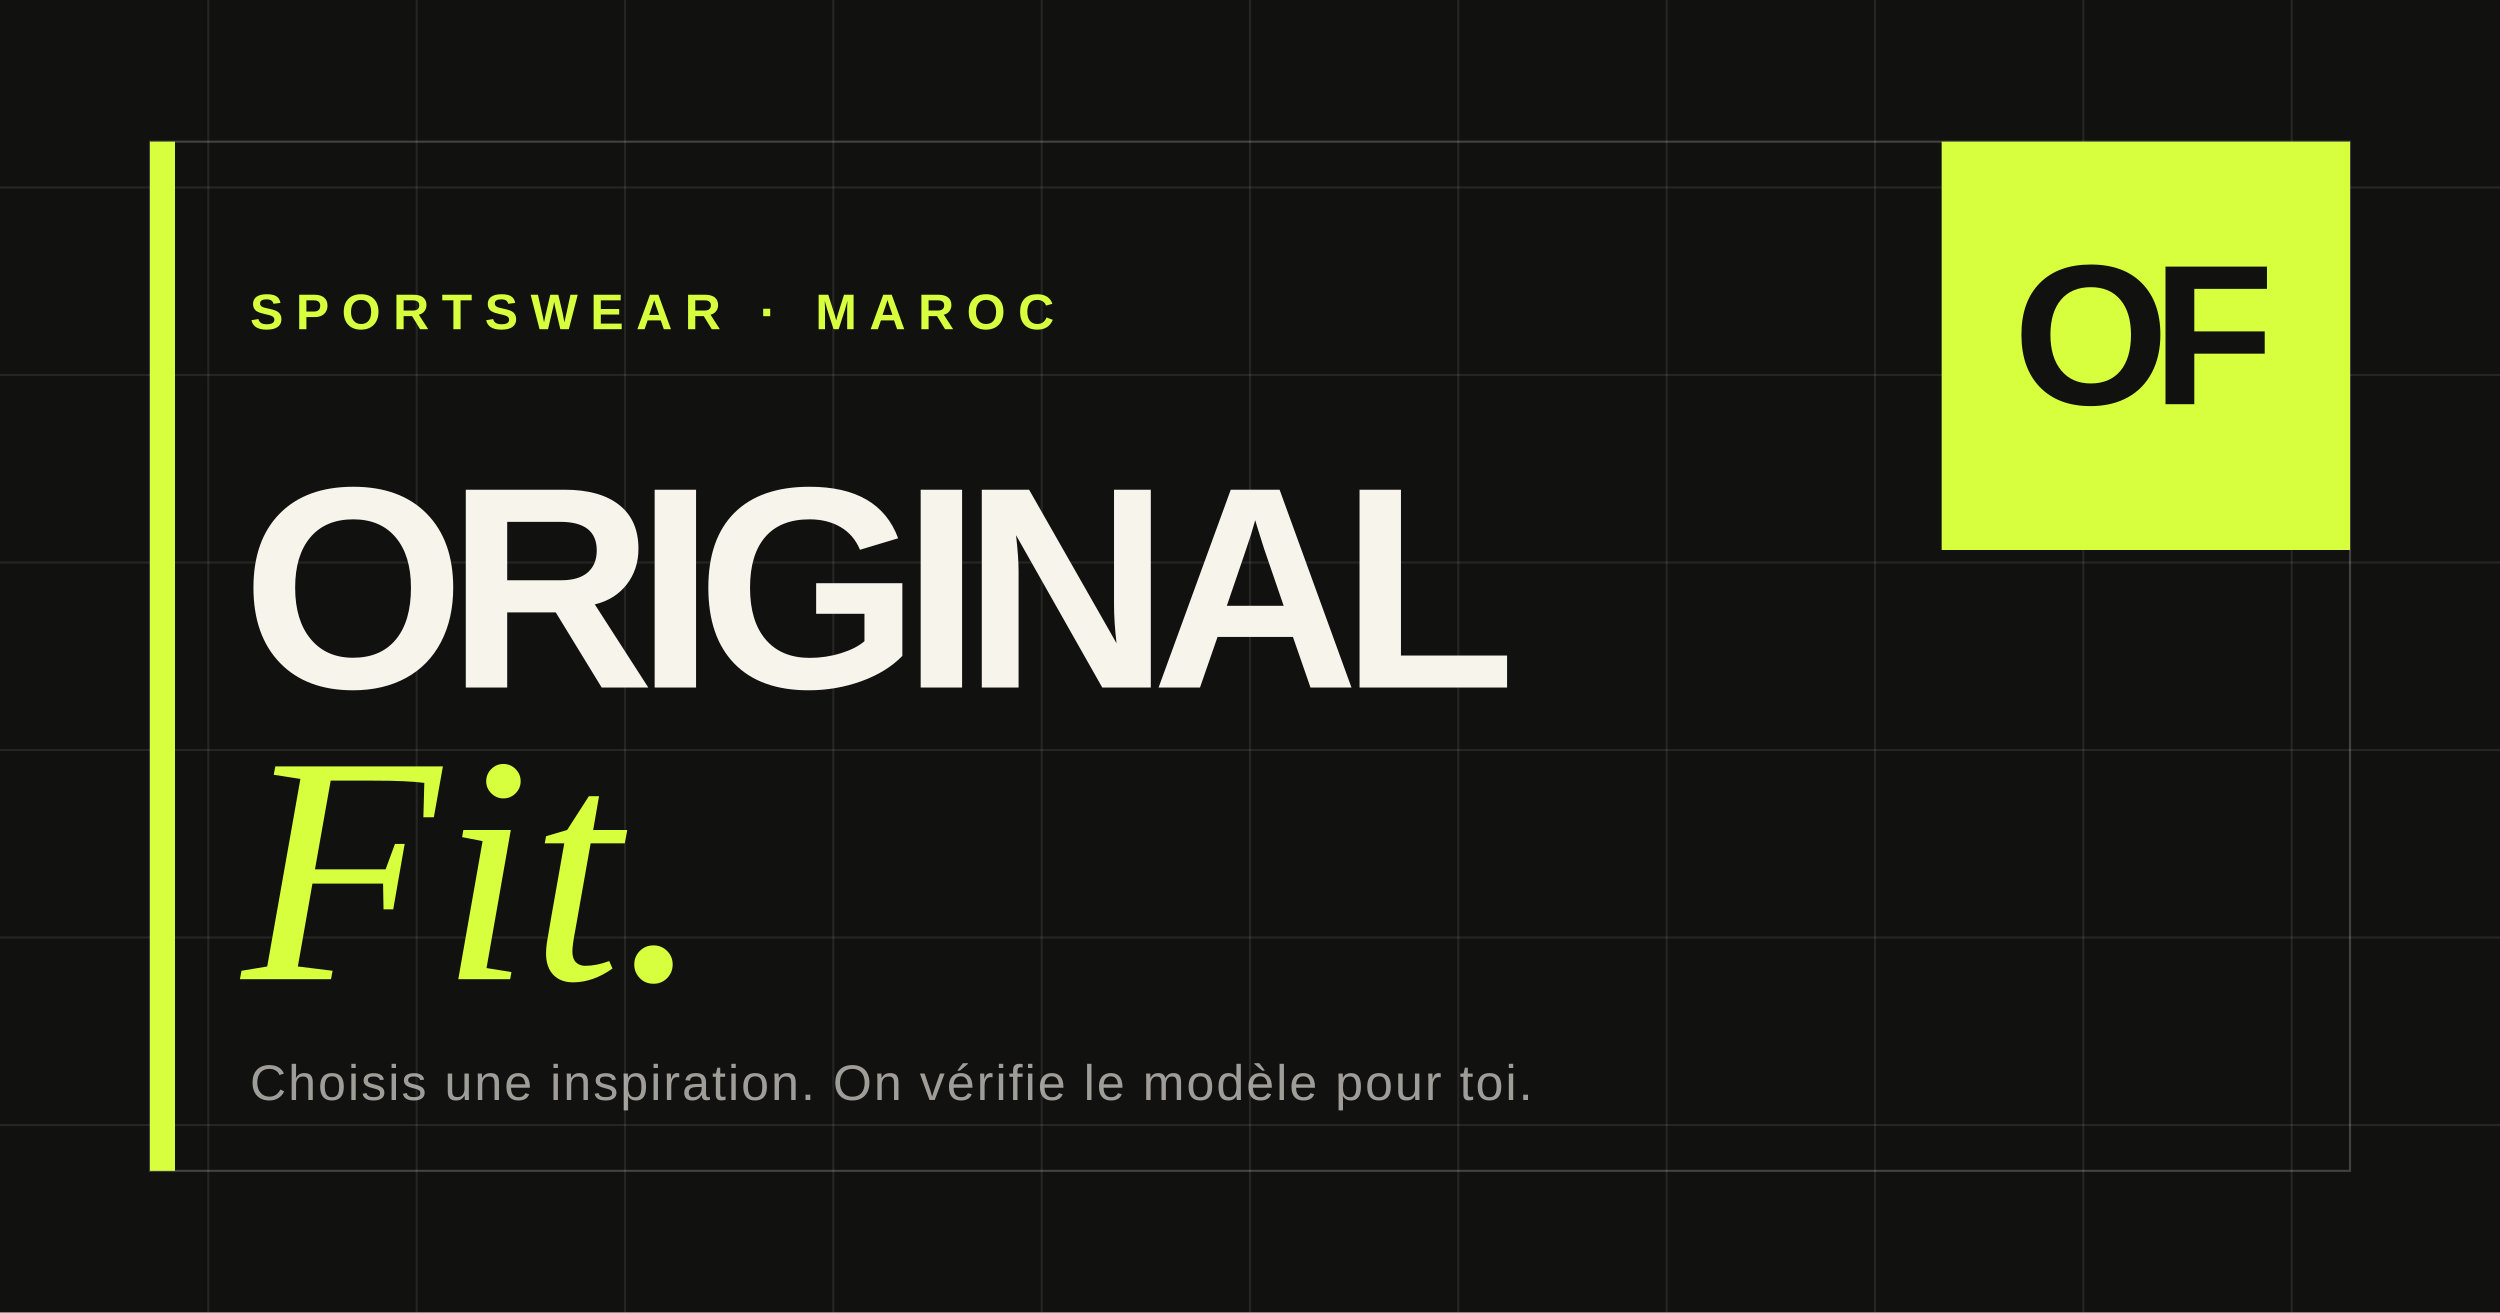
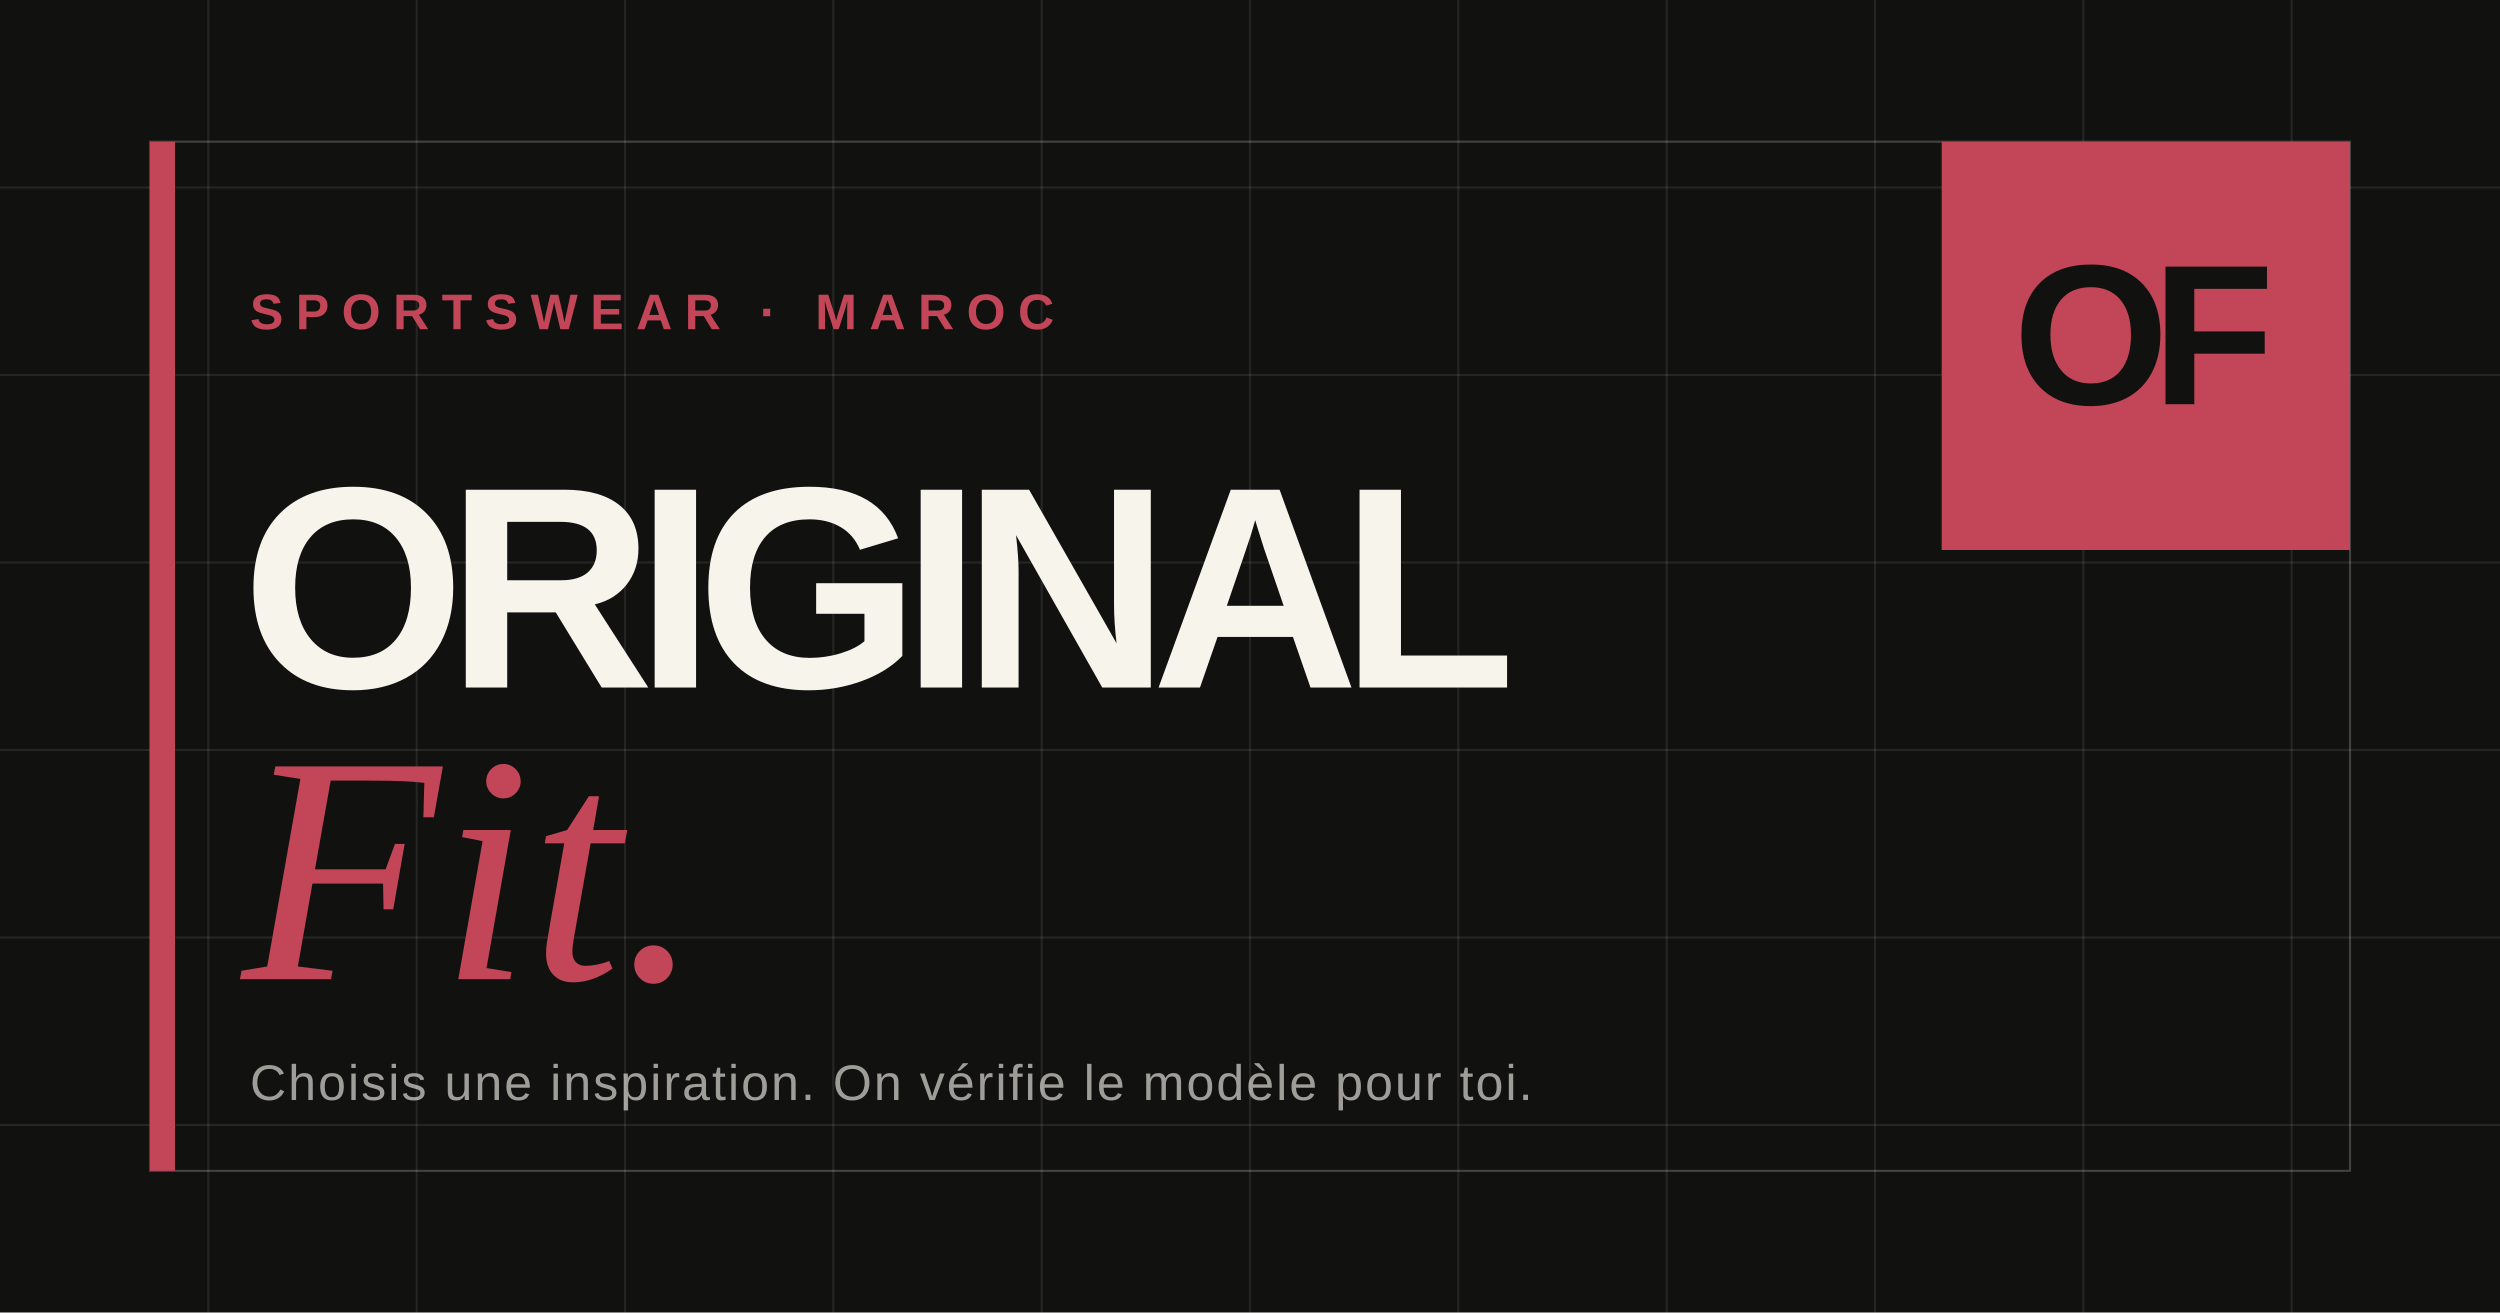
<svg xmlns="http://www.w3.org/2000/svg" viewBox="0 0 1200 630" width="1200" height="630">
  <rect width="1200" height="630" fill="#111110" />
  <g stroke="#F7F4EC" stroke-opacity="0.09" stroke-width="1">
    <path d="M0 90H1200M0 180H1200M0 270H1200M0 360H1200M0 450H1200M0 540H1200" />
    <path d="M100 0V630M200 0V630M300 0V630M400 0V630M500 0V630M600 0V630M700 0V630M800 0V630M900 0V630M1000 0V630M1100 0V630" />
  </g>
  <rect x="72" y="68" width="1056" height="494" fill="none" stroke="#F7F4EC" stroke-opacity="0.22" />
-   <rect x="72" y="68" width="12" height="494" fill="#D8FF3E" />
-   <rect x="932" y="68" width="196" height="196" fill="#D8FF3E" />
+   <rect x="72" y="68" width="12" height="494" fill="#C24657" />
+   <rect x="932" y="68" width="196" height="196" fill="#C24657" />
  <text x="1029" y="194" text-anchor="middle" font-family="Arial Black, Arial, sans-serif" font-size="96" font-weight="900" letter-spacing="-8" fill="#111110">OF</text>
-   <text x="120" y="158" font-family="Arial, Helvetica, sans-serif" font-size="24" font-weight="700" letter-spacing="6" fill="#D8FF3E">SPORTSWEAR · MAROC</text>
+   <text x="120" y="158" font-family="Arial, Helvetica, sans-serif" font-size="24" font-weight="700" letter-spacing="6" fill="#C24657">SPORTSWEAR · MAROC</text>
  <text x="116" y="330" font-family="Arial Black, Arial, sans-serif" font-size="138" font-weight="900" letter-spacing="-9" fill="#F7F4EC">ORIGINAL</text>
-   <text x="116" y="470" font-family="Georgia, Times New Roman, serif" font-size="156" font-style="italic" fill="#D8FF3E">Fit.</text>
+   <text x="116" y="470" font-family="Georgia, Times New Roman, serif" font-size="156" font-style="italic" fill="#C24657">Fit.</text>
  <text x="120" y="528" font-family="Arial, Helvetica, sans-serif" font-size="24" letter-spacing="1" fill="#F7F4EC" fill-opacity="0.62">Choisis une inspiration. On vérifie le modèle pour toi.</text>
</svg>
